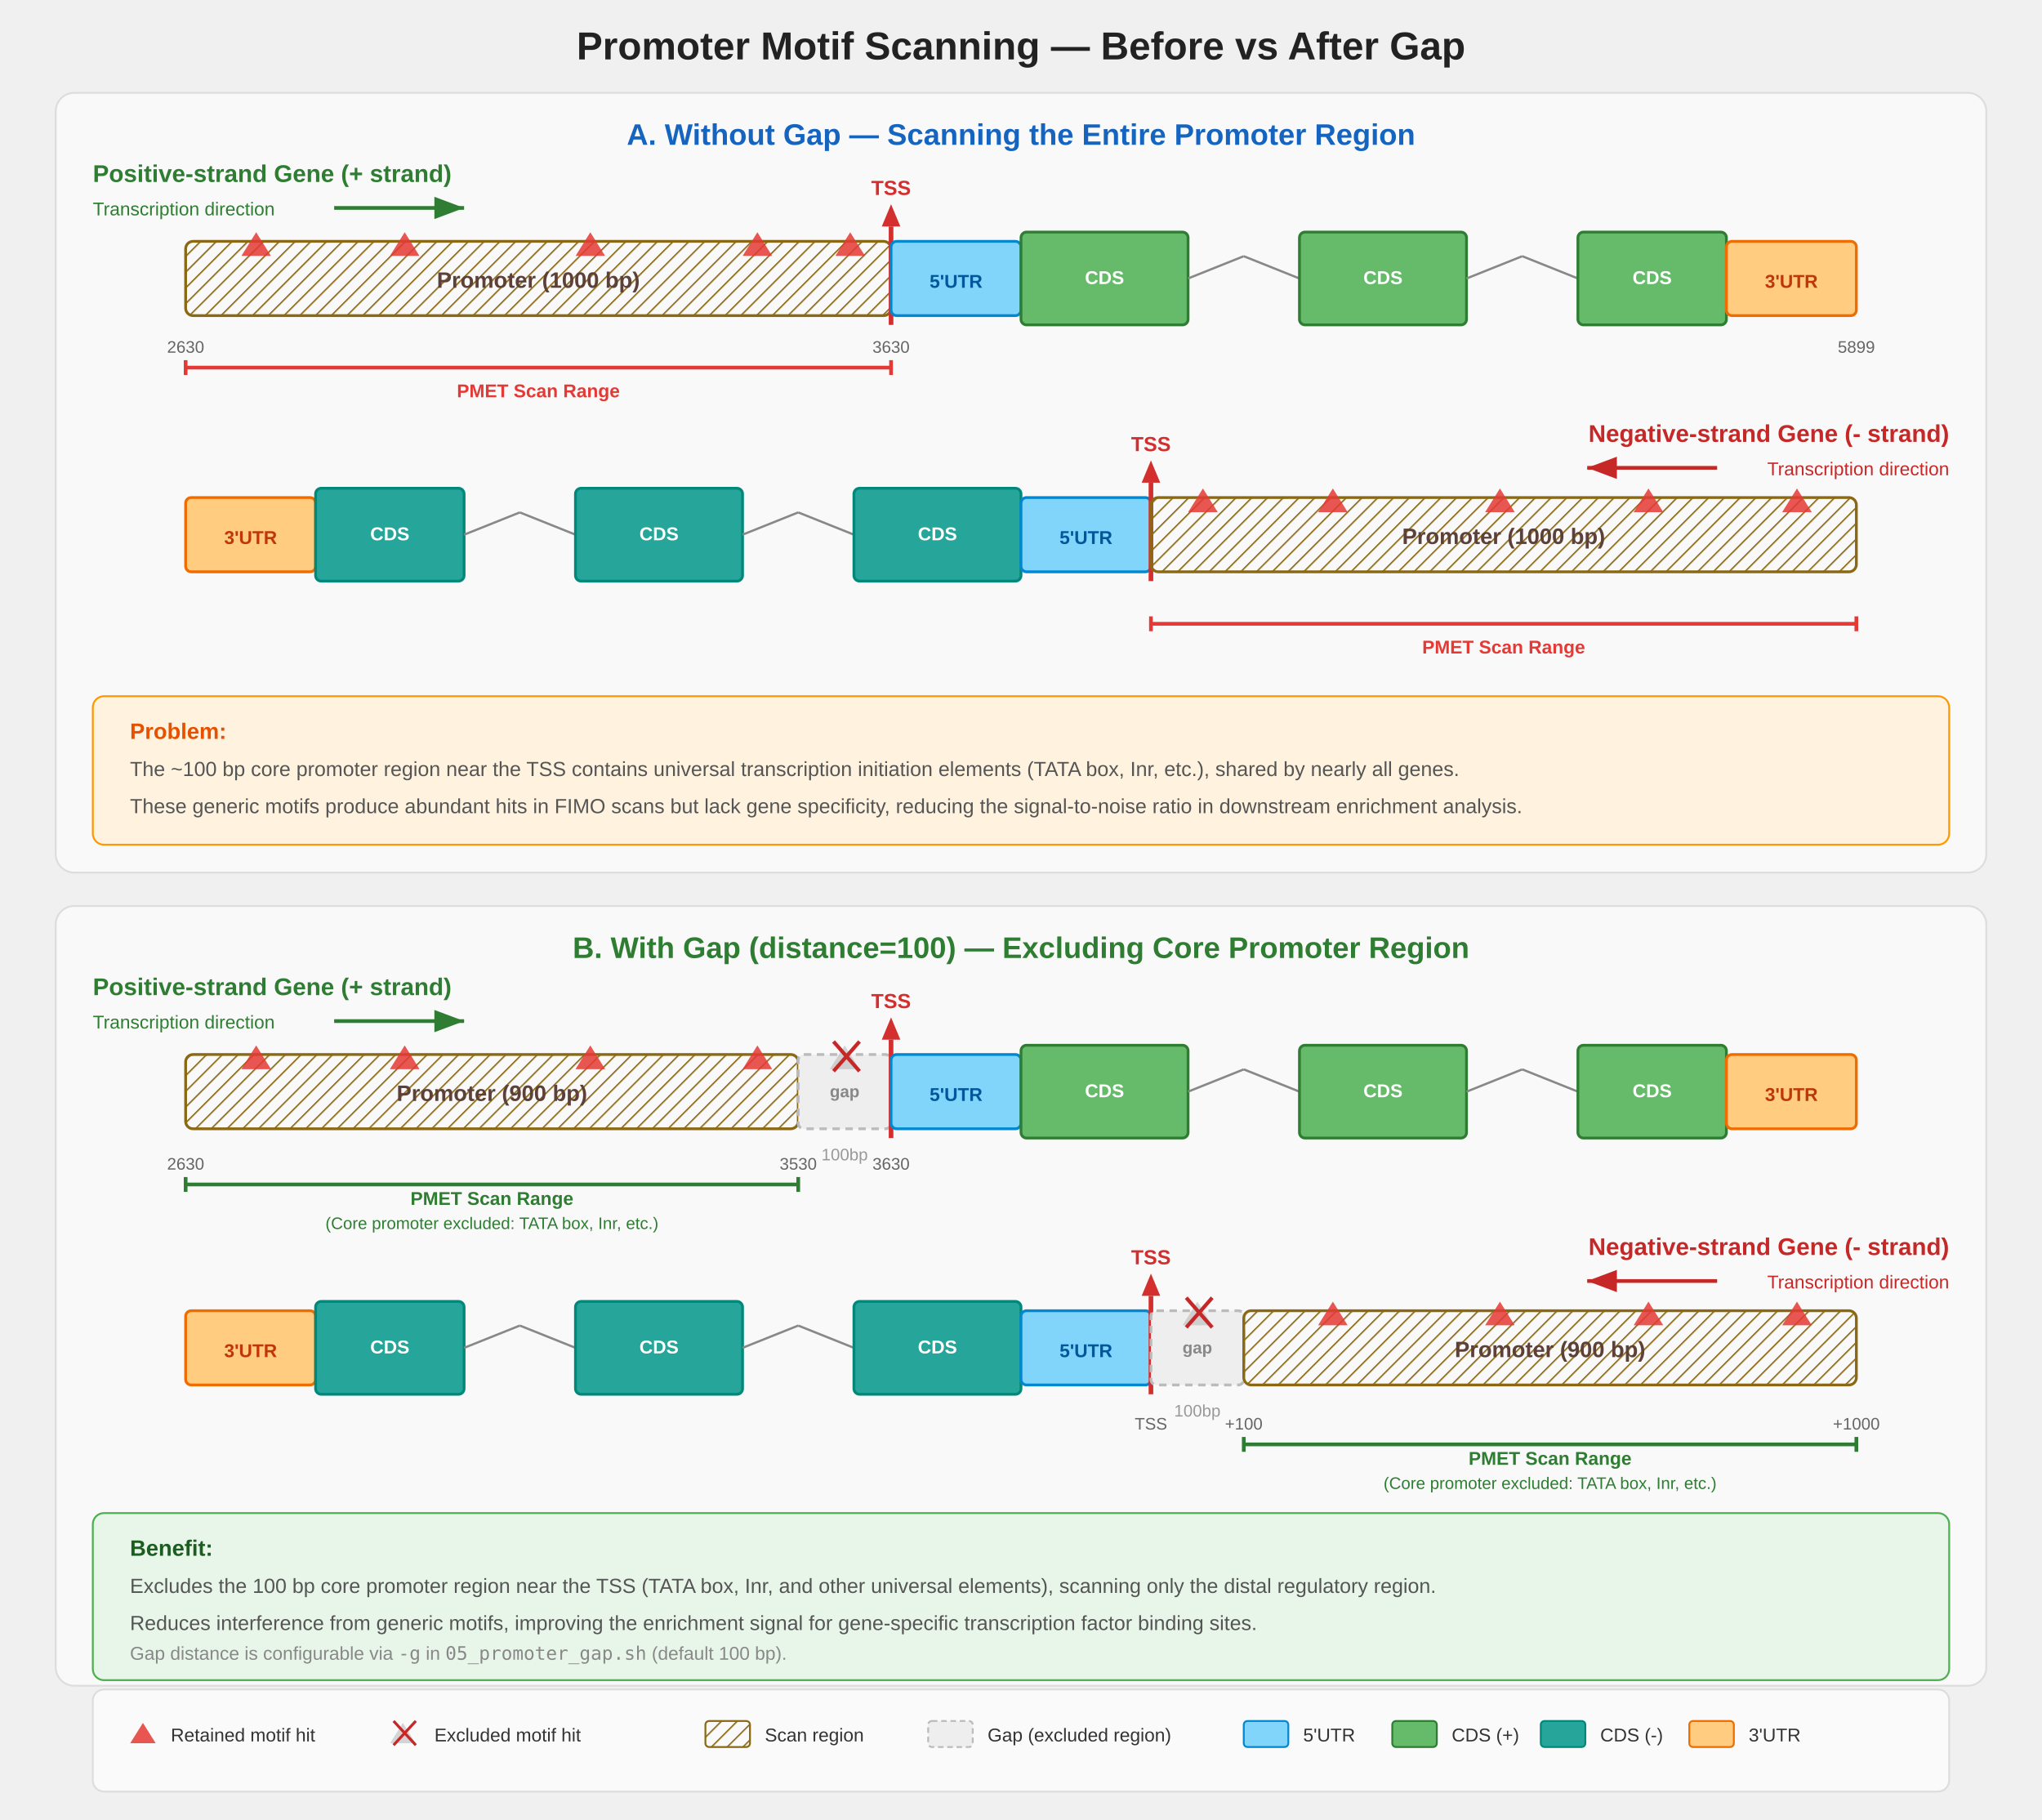
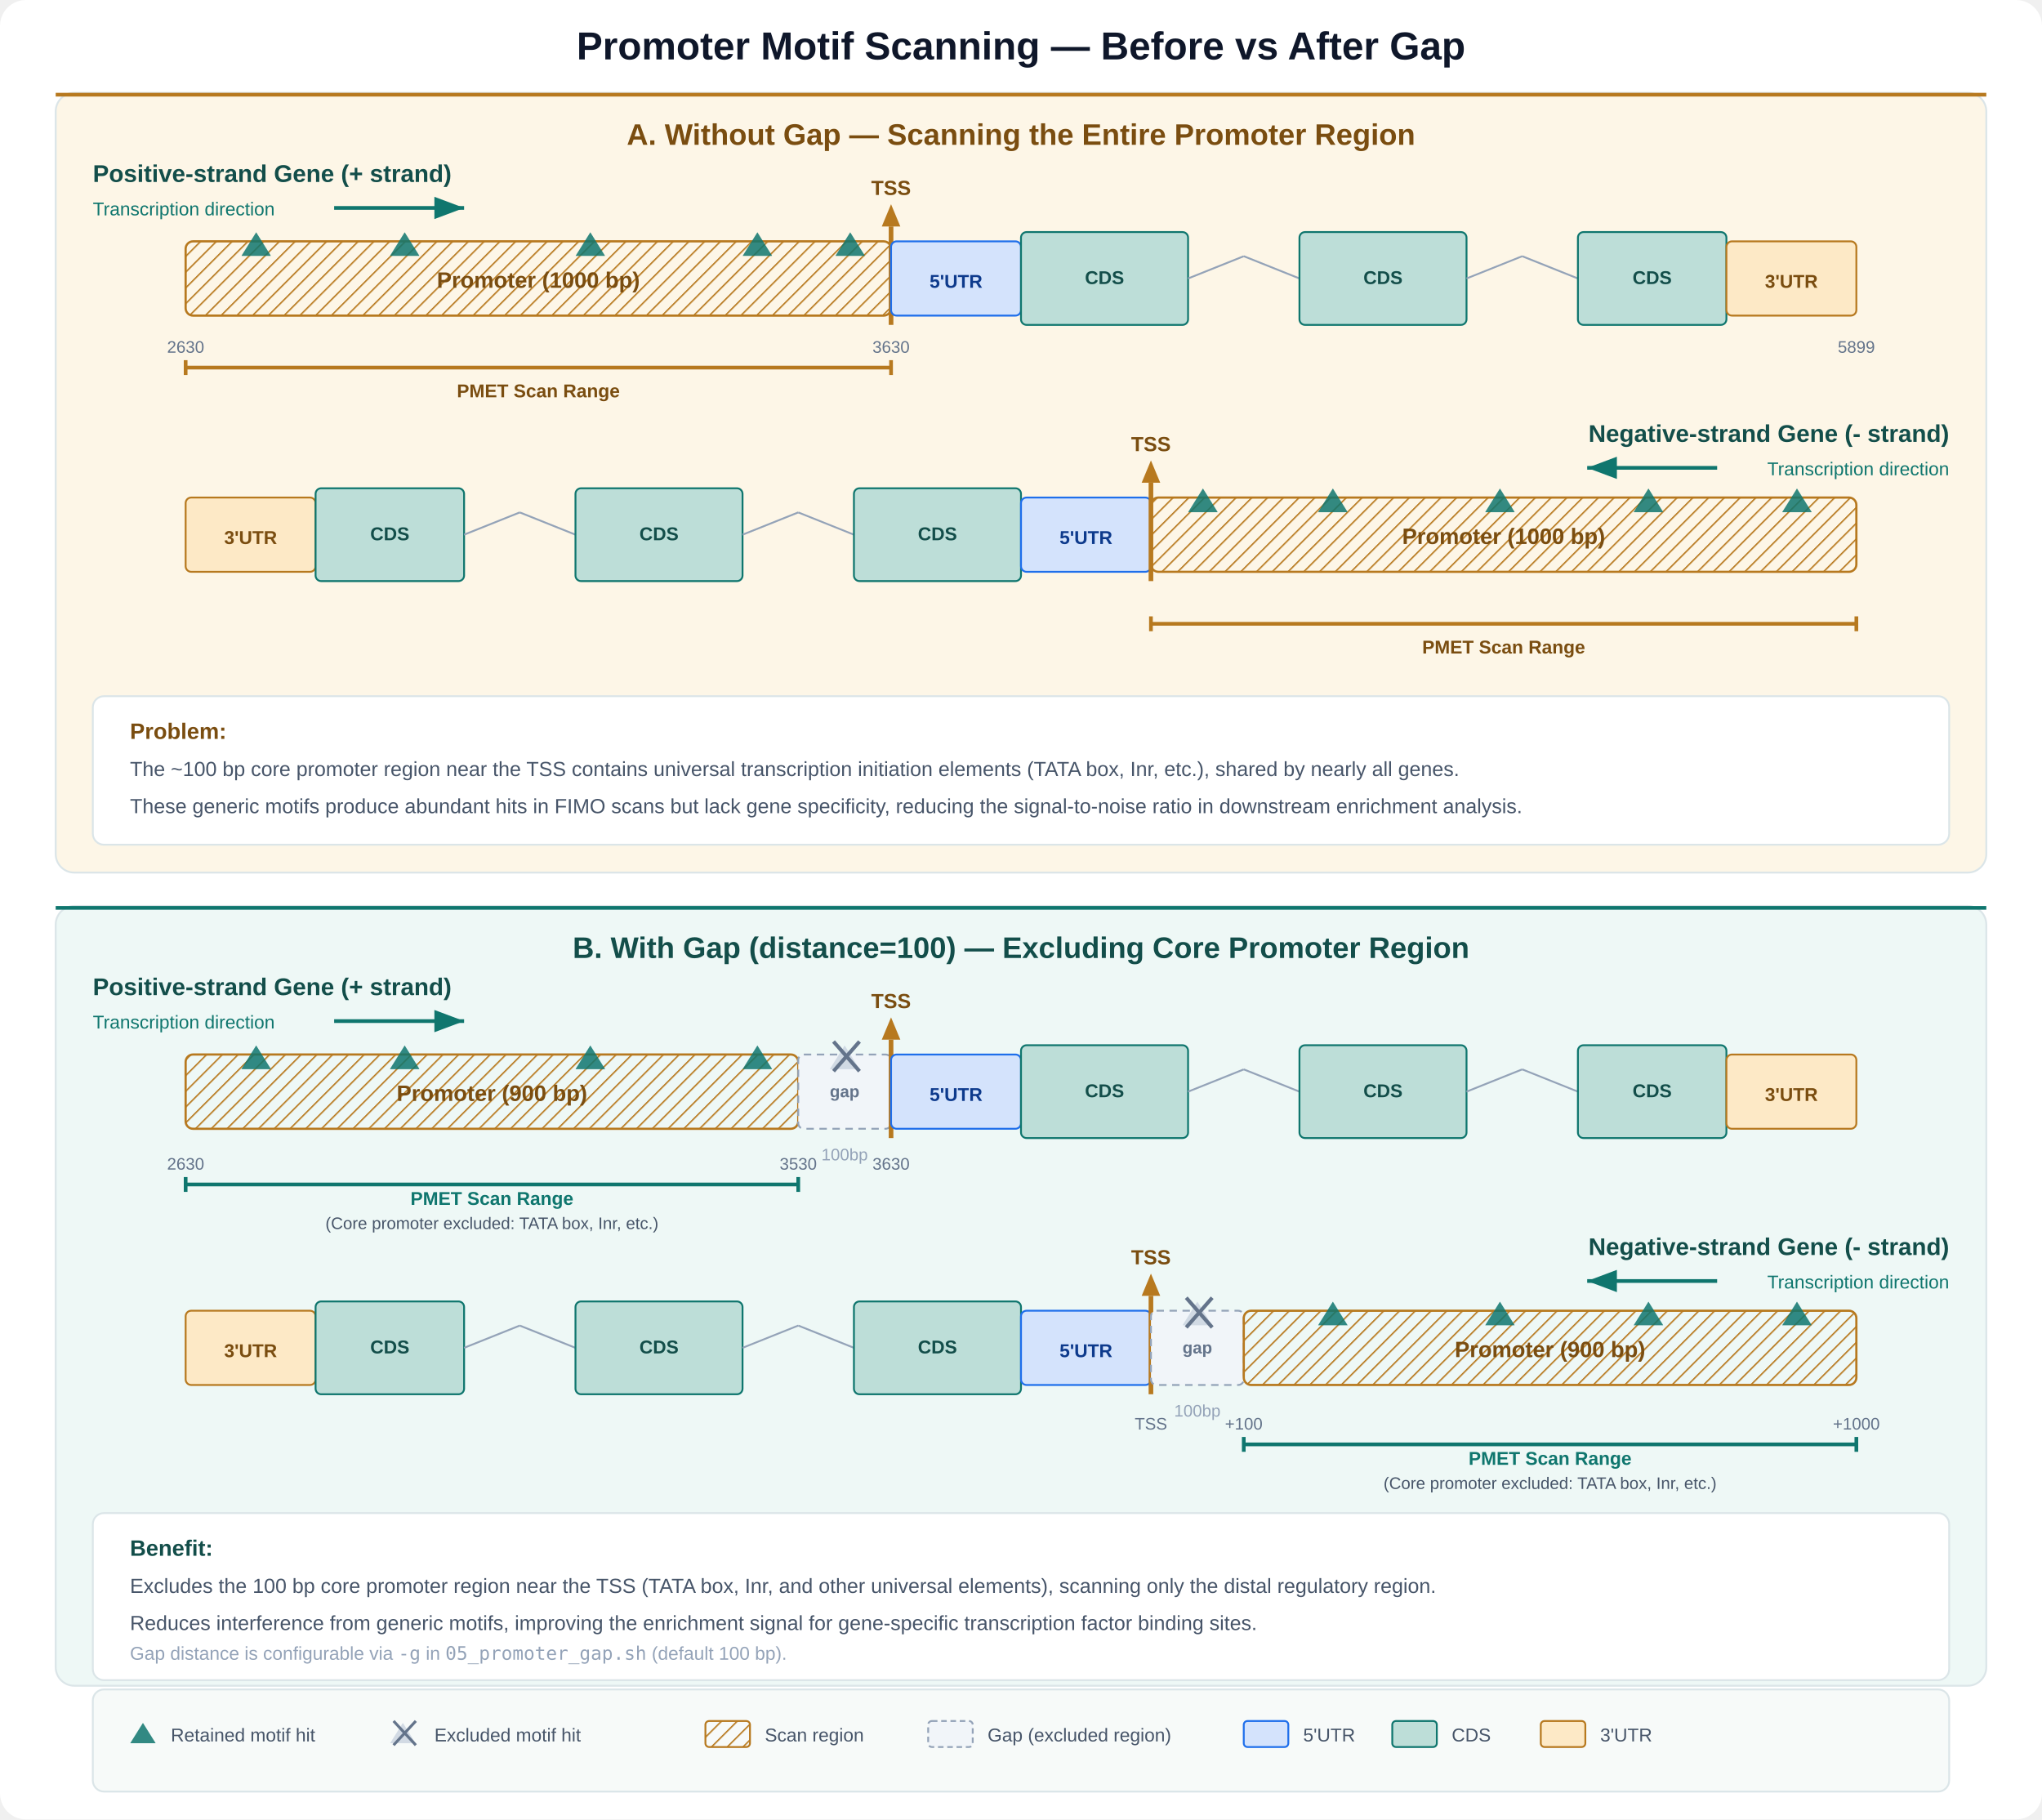
- <svg xmlns="http://www.w3.org/2000/svg" viewBox="0 0 1100 980" font-family="Arial, sans-serif">
+ <svg xmlns="http://www.w3.org/2000/svg" viewBox="0 0 1100 980" role="img" aria-labelledby="gapen-title gapen-desc" lang="en" font-family="-apple-system, BlinkMacSystemFont, 'Segoe UI', Arial, sans-serif">
  <defs>
-     <marker id="arrowR" markerWidth="8" markerHeight="6" refX="8" refY="3" orient="auto">
-       <polygon points="0 0, 8 3, 0 6" fill="#2e7d32" />
+     <marker id="arrPrimary" markerWidth="8" markerHeight="6" refX="8" refY="3" orient="auto">
+       <polygon points="0 0, 8 3, 0 6" fill="#0f766e" />
    </marker>
-     <marker id="arrowRed" markerWidth="8" markerHeight="6" refX="8" refY="3" orient="auto">
-       <polygon points="0 0, 8 3, 0 6" fill="#c62828" />
+     <marker id="arrAccent" markerWidth="8" markerHeight="6" refX="8" refY="3" orient="auto">
+       <polygon points="0 0, 8 3, 0 6" fill="#b7791f" />
    </marker>
    <pattern id="hatch" patternUnits="userSpaceOnUse" width="6" height="6" patternTransform="rotate(45)">
-       <line x1="0" y1="0" x2="0" y2="6" stroke="#8b6914" stroke-width="1.5" />
+       <line x1="0" y1="0" x2="0" y2="6" stroke="#b7791f" stroke-width="1.5" />
    </pattern>
    <symbol id="motif" viewBox="0 0 20 16">
-       <polygon points="10,0 20,16 0,16" fill="#e53935" opacity="0.85" />
+       <polygon points="10,0 20,16 0,16" fill="#0f766e" opacity="0.85" />
    </symbol>
    <symbol id="motifGray" viewBox="0 0 20 16">
-       <polygon points="10,0 20,16 0,16" fill="#bbb" opacity="0.6" />
+       <polygon points="10,0 20,16 0,16" fill="#cbd5e1" opacity="0.85" />
    </symbol>
  </defs>
-   <text x="550" y="32" text-anchor="middle" font-size="21" font-weight="bold" fill="#222">Promoter Motif Scanning — Before vs After Gap</text>
-   <rect x="30" y="50" width="1040" height="420" rx="10" fill="#f9f9f9" stroke="#ddd" stroke-width="1" />
-   <text x="550" y="78" text-anchor="middle" font-size="16" font-weight="bold" fill="#1565c0">A. Without Gap — Scanning the Entire Promoter Region</text>
-   <text x="50" y="98" font-size="13" font-weight="bold" fill="#2e7d32">Positive-strand Gene (+ strand)</text>
-   <text x="50" y="116" font-size="10" fill="#2e7d32">Transcription direction</text>
-   <line x1="180" y1="112" x2="250" y2="112" stroke="#2e7d32" stroke-width="2" marker-end="url(#arrowR)" />
-   <rect x="100" y="130" width="380" height="40" rx="4" fill="url(#hatch)" stroke="#8b6914" stroke-width="1.5" />
-   <text x="290" y="155" text-anchor="middle" font-size="12" font-weight="bold" fill="#5d4037">Promoter (1000 bp)</text>
+   <rect x="0" y="0" width="1100" height="980" rx="14" fill="#ffffff" />
+   <text x="550" y="32" text-anchor="middle" font-size="21" font-weight="700" fill="#0f172a">Promoter Motif Scanning — Before vs After Gap</text>
+   <rect x="30" y="50" width="1040" height="420" rx="10" fill="#fdf6e7" stroke="#dbe5e8" stroke-width="1" />
+   <rect x="30" y="50" width="1040" height="2" fill="#b7791f" />
+   <text x="550" y="78" text-anchor="middle" font-size="16" font-weight="700" fill="#7a4d10">A. Without Gap — Scanning the Entire Promoter Region</text>
+   <text x="50" y="98" font-size="13" font-weight="700" fill="#134e4a">Positive-strand Gene (+ strand)</text>
+   <text x="50" y="116" font-size="10" fill="#0f766e">Transcription direction</text>
+   <line x1="180" y1="112" x2="250" y2="112" stroke="#0f766e" stroke-width="2" marker-end="url(#arrPrimary)" />
+   <rect x="100" y="130" width="380" height="40" rx="4" fill="url(#hatch)" stroke="#b7791f" stroke-width="1.2" />
+   <text x="290" y="155" text-anchor="middle" font-size="12" font-weight="700" fill="#7a4d10">Promoter (1000 bp)</text>
  <use href="#motif" x="130" y="125" width="16" height="13" />
  <use href="#motif" x="210" y="125" width="16" height="13" />
  <use href="#motif" x="310" y="125" width="16" height="13" />
  <use href="#motif" x="400" y="125" width="16" height="13" />
  <use href="#motif" x="450" y="125" width="16" height="13" />
-   <line x1="480" y1="122" x2="480" y2="175" stroke="#d32f2f" stroke-width="2.5" />
-   <polygon points="475,122 480,110 485,122" fill="#d32f2f" />
-   <text x="480" y="105" text-anchor="middle" font-size="11" font-weight="bold" fill="#d32f2f">TSS</text>
-   <rect x="480" y="130" width="70" height="40" rx="3" fill="#81d4fa" stroke="#0288d1" stroke-width="1.5" />
-   <text x="515" y="155" text-anchor="middle" font-size="10" font-weight="bold" fill="#01579b">5'UTR</text>
-   <rect x="550" y="125" width="90" height="50" rx="3" fill="#66bb6a" stroke="#2e7d32" stroke-width="1.5" />
-   <text x="595" y="153" text-anchor="middle" font-size="10" font-weight="bold" fill="#fff">CDS</text>
-   <line x1="640" y1="150" x2="670" y2="138" stroke="#888" stroke-width="1.2" />
-   <line x1="670" y1="138" x2="700" y2="150" stroke="#888" stroke-width="1.2" />
-   <rect x="700" y="125" width="90" height="50" rx="3" fill="#66bb6a" stroke="#2e7d32" stroke-width="1.5" />
-   <text x="745" y="153" text-anchor="middle" font-size="10" font-weight="bold" fill="#fff">CDS</text>
-   <line x1="790" y1="150" x2="820" y2="138" stroke="#888" stroke-width="1.2" />
-   <line x1="820" y1="138" x2="850" y2="150" stroke="#888" stroke-width="1.2" />
-   <rect x="850" y="125" width="80" height="50" rx="3" fill="#66bb6a" stroke="#2e7d32" stroke-width="1.5" />
-   <text x="890" y="153" text-anchor="middle" font-size="10" font-weight="bold" fill="#fff">CDS</text>
-   <rect x="930" y="130" width="70" height="40" rx="3" fill="#ffcc80" stroke="#ef6c00" stroke-width="1.5" />
-   <text x="965" y="155" text-anchor="middle" font-size="10" font-weight="bold" fill="#bf360c">3'UTR</text>
-   <text x="100" y="190" text-anchor="middle" font-size="9" fill="#666">2630</text>
-   <text x="480" y="190" text-anchor="middle" font-size="9" fill="#666">3630</text>
-   <text x="1000" y="190" text-anchor="middle" font-size="9" fill="#666">5899</text>
-   <line x1="100" y1="198" x2="480" y2="198" stroke="#e53935" stroke-width="2" />
-   <line x1="100" y1="194" x2="100" y2="202" stroke="#e53935" stroke-width="2" />
-   <line x1="480" y1="194" x2="480" y2="202" stroke="#e53935" stroke-width="2" />
-   <text x="290" y="214" text-anchor="middle" font-size="10" font-weight="bold" fill="#e53935">PMET Scan Range</text>
-   <text x="1050" y="238" text-anchor="end" font-size="13" font-weight="bold" fill="#c62828">Negative-strand Gene (- strand)</text>
-   <text x="1050" y="256" text-anchor="end" font-size="10" fill="#c62828">Transcription direction</text>
+   <line x1="480" y1="122" x2="480" y2="175" stroke="#b7791f" stroke-width="2.5" />
+   <polygon points="475,122 480,110 485,122" fill="#b7791f" />
+   <text x="480" y="105" text-anchor="middle" font-size="11" font-weight="700" fill="#7a4d10">TSS</text>
+   <rect x="480" y="130" width="70" height="40" rx="3" fill="#d4e3fc" stroke="#1f6feb" stroke-width="1" />
+   <text x="515" y="155" text-anchor="middle" font-size="10" font-weight="700" fill="#0d3a8c">5'UTR</text>
+   <rect x="550" y="125" width="90" height="50" rx="3" fill="#bdded8" stroke="#0f766e" stroke-width="1" />
+   <text x="595" y="153" text-anchor="middle" font-size="10" font-weight="700" fill="#134e4a">CDS</text>
+   <line x1="640" y1="150" x2="670" y2="138" stroke="#94a3b8" stroke-width="1" />
+   <line x1="670" y1="138" x2="700" y2="150" stroke="#94a3b8" stroke-width="1" />
+   <rect x="700" y="125" width="90" height="50" rx="3" fill="#bdded8" stroke="#0f766e" stroke-width="1" />
+   <text x="745" y="153" text-anchor="middle" font-size="10" font-weight="700" fill="#134e4a">CDS</text>
+   <line x1="790" y1="150" x2="820" y2="138" stroke="#94a3b8" stroke-width="1" />
+   <line x1="820" y1="138" x2="850" y2="150" stroke="#94a3b8" stroke-width="1" />
+   <rect x="850" y="125" width="80" height="50" rx="3" fill="#bdded8" stroke="#0f766e" stroke-width="1" />
+   <text x="890" y="153" text-anchor="middle" font-size="10" font-weight="700" fill="#134e4a">CDS</text>
+   <rect x="930" y="130" width="70" height="40" rx="3" fill="#fde9c6" stroke="#b7791f" stroke-width="1" />
+   <text x="965" y="155" text-anchor="middle" font-size="10" font-weight="700" fill="#7a4d10">3'UTR</text>
+   <g font-size="9" fill="#64748b">
+     <text x="100" y="190" text-anchor="middle">2630</text>
+     <text x="480" y="190" text-anchor="middle">3630</text>
+     <text x="1000" y="190" text-anchor="middle">5899</text>
+   </g>
+   <line x1="100" y1="198" x2="480" y2="198" stroke="#b7791f" stroke-width="2" />
+   <line x1="100" y1="194" x2="100" y2="202" stroke="#b7791f" stroke-width="2" />
+   <line x1="480" y1="194" x2="480" y2="202" stroke="#b7791f" stroke-width="2" />
+   <text x="290" y="214" text-anchor="middle" font-size="10" font-weight="700" fill="#7a4d10">PMET Scan Range</text>
+   <text x="1050" y="238" text-anchor="end" font-size="13" font-weight="700" fill="#134e4a">Negative-strand Gene (- strand)</text>
+   <text x="1050" y="256" text-anchor="end" font-size="10" fill="#0f766e">Transcription direction</text>
  <g transform="translate(985, 0) scale(-1, 1)">
-     <line x1="60" y1="252" x2="130" y2="252" stroke="#c62828" stroke-width="2" marker-end="url(#arrowRed)" />
-   </g>
-   <rect x="100" y="268" width="70" height="40" rx="3" fill="#ffcc80" stroke="#ef6c00" stroke-width="1.5" />
-   <text x="135" y="293" text-anchor="middle" font-size="10" font-weight="bold" fill="#bf360c">3'UTR</text>
-   <rect x="170" y="263" width="80" height="50" rx="3" fill="#26a69a" stroke="#00897b" stroke-width="1.5" />
-   <text x="210" y="291" text-anchor="middle" font-size="10" font-weight="bold" fill="#fff">CDS</text>
-   <line x1="250" y1="288" x2="280" y2="276" stroke="#888" stroke-width="1.2" />
-   <line x1="280" y1="276" x2="310" y2="288" stroke="#888" stroke-width="1.2" />
-   <rect x="310" y="263" width="90" height="50" rx="3" fill="#26a69a" stroke="#00897b" stroke-width="1.5" />
-   <text x="355" y="291" text-anchor="middle" font-size="10" font-weight="bold" fill="#fff">CDS</text>
-   <line x1="400" y1="288" x2="430" y2="276" stroke="#888" stroke-width="1.2" />
-   <line x1="430" y1="276" x2="460" y2="288" stroke="#888" stroke-width="1.2" />
-   <rect x="460" y="263" width="90" height="50" rx="3" fill="#26a69a" stroke="#00897b" stroke-width="1.5" />
-   <text x="505" y="291" text-anchor="middle" font-size="10" font-weight="bold" fill="#fff">CDS</text>
-   <rect x="550" y="268" width="70" height="40" rx="3" fill="#81d4fa" stroke="#0288d1" stroke-width="1.5" />
-   <text x="585" y="293" text-anchor="middle" font-size="10" font-weight="bold" fill="#01579b">5'UTR</text>
-   <line x1="620" y1="260" x2="620" y2="313" stroke="#d32f2f" stroke-width="2.5" />
-   <polygon points="615,260 620,248 625,260" fill="#d32f2f" />
-   <text x="620" y="243" text-anchor="middle" font-size="11" font-weight="bold" fill="#d32f2f">TSS</text>
-   <rect x="620" y="268" width="380" height="40" rx="4" fill="url(#hatch)" stroke="#8b6914" stroke-width="1.5" />
-   <text x="810" y="293" text-anchor="middle" font-size="12" font-weight="bold" fill="#5d4037">Promoter (1000 bp)</text>
+     <line x1="60" y1="252" x2="130" y2="252" stroke="#0f766e" stroke-width="2" marker-end="url(#arrPrimary)" />
+   </g>
+   <rect x="100" y="268" width="70" height="40" rx="3" fill="#fde9c6" stroke="#b7791f" stroke-width="1" />
+   <text x="135" y="293" text-anchor="middle" font-size="10" font-weight="700" fill="#7a4d10">3'UTR</text>
+   <rect x="170" y="263" width="80" height="50" rx="3" fill="#bdded8" stroke="#0f766e" stroke-width="1" />
+   <text x="210" y="291" text-anchor="middle" font-size="10" font-weight="700" fill="#134e4a">CDS</text>
+   <line x1="250" y1="288" x2="280" y2="276" stroke="#94a3b8" stroke-width="1" />
+   <line x1="280" y1="276" x2="310" y2="288" stroke="#94a3b8" stroke-width="1" />
+   <rect x="310" y="263" width="90" height="50" rx="3" fill="#bdded8" stroke="#0f766e" stroke-width="1" />
+   <text x="355" y="291" text-anchor="middle" font-size="10" font-weight="700" fill="#134e4a">CDS</text>
+   <line x1="400" y1="288" x2="430" y2="276" stroke="#94a3b8" stroke-width="1" />
+   <line x1="430" y1="276" x2="460" y2="288" stroke="#94a3b8" stroke-width="1" />
+   <rect x="460" y="263" width="90" height="50" rx="3" fill="#bdded8" stroke="#0f766e" stroke-width="1" />
+   <text x="505" y="291" text-anchor="middle" font-size="10" font-weight="700" fill="#134e4a">CDS</text>
+   <rect x="550" y="268" width="70" height="40" rx="3" fill="#d4e3fc" stroke="#1f6feb" stroke-width="1" />
+   <text x="585" y="293" text-anchor="middle" font-size="10" font-weight="700" fill="#0d3a8c">5'UTR</text>
+   <line x1="620" y1="260" x2="620" y2="313" stroke="#b7791f" stroke-width="2.5" />
+   <polygon points="615,260 620,248 625,260" fill="#b7791f" />
+   <text x="620" y="243" text-anchor="middle" font-size="11" font-weight="700" fill="#7a4d10">TSS</text>
+   <rect x="620" y="268" width="380" height="40" rx="4" fill="url(#hatch)" stroke="#b7791f" stroke-width="1.2" />
+   <text x="810" y="293" text-anchor="middle" font-size="12" font-weight="700" fill="#7a4d10">Promoter (1000 bp)</text>
  <use href="#motif" x="640" y="263" width="16" height="13" />
  <use href="#motif" x="710" y="263" width="16" height="13" />
  <use href="#motif" x="800" y="263" width="16" height="13" />
  <use href="#motif" x="880" y="263" width="16" height="13" />
  <use href="#motif" x="960" y="263" width="16" height="13" />
-   <line x1="620" y1="336" x2="1000" y2="336" stroke="#e53935" stroke-width="2" />
-   <line x1="620" y1="332" x2="620" y2="340" stroke="#e53935" stroke-width="2" />
-   <line x1="1000" y1="332" x2="1000" y2="340" stroke="#e53935" stroke-width="2" />
-   <text x="810" y="352" text-anchor="middle" font-size="10" font-weight="bold" fill="#e53935">PMET Scan Range</text>
-   <rect x="50" y="375" width="1000" height="80" rx="6" fill="#fff3e0" stroke="#ff9800" stroke-width="1" />
-   <text x="70" y="398" font-size="12" font-weight="bold" fill="#e65100">Problem:</text>
-   <text x="70" y="418" font-size="11" fill="#555">The ~100 bp core promoter region near the TSS contains universal transcription initiation elements (TATA box, Inr, etc.), shared by nearly all genes.</text>
-   <text x="70" y="438" font-size="11" fill="#555">These generic motifs produce abundant hits in FIMO scans but lack gene specificity, reducing the signal-to-noise ratio in downstream enrichment analysis.</text>
-   <rect x="30" y="488" width="1040" height="420" rx="10" fill="#f9f9f9" stroke="#ddd" stroke-width="1" />
-   <text x="550" y="516" text-anchor="middle" font-size="16" font-weight="bold" fill="#2e7d32">B. With Gap (distance=100) — Excluding Core Promoter Region</text>
-   <text x="50" y="536" font-size="13" font-weight="bold" fill="#2e7d32">Positive-strand Gene (+ strand)</text>
-   <text x="50" y="554" font-size="10" fill="#2e7d32">Transcription direction</text>
-   <line x1="180" y1="550" x2="250" y2="550" stroke="#2e7d32" stroke-width="2" marker-end="url(#arrowR)" />
-   <rect x="100" y="568" width="330" height="40" rx="4" fill="url(#hatch)" stroke="#8b6914" stroke-width="1.5" />
-   <text x="265" y="593" text-anchor="middle" font-size="12" font-weight="bold" fill="#5d4037">Promoter (900 bp)</text>
-   <rect x="430" y="568" width="50" height="40" rx="3" fill="#eee" stroke="#bbb" stroke-width="1.5" stroke-dasharray="4,3" />
-   <text x="455" y="591" text-anchor="middle" font-size="9" font-weight="bold" fill="#888">gap</text>
-   <text x="455" y="625" text-anchor="middle" font-size="9" fill="#999">100bp</text>
+   <line x1="620" y1="336" x2="1000" y2="336" stroke="#b7791f" stroke-width="2" />
+   <line x1="620" y1="332" x2="620" y2="340" stroke="#b7791f" stroke-width="2" />
+   <line x1="1000" y1="332" x2="1000" y2="340" stroke="#b7791f" stroke-width="2" />
+   <text x="810" y="352" text-anchor="middle" font-size="10" font-weight="700" fill="#7a4d10">PMET Scan Range</text>
+   <rect x="50" y="375" width="1000" height="80" rx="6" fill="#ffffff" stroke="#dbe5e8" stroke-width="1" />
+   <text x="70" y="398" font-size="12" font-weight="700" fill="#7a4d10">Problem:</text>
+   <text x="70" y="418" font-size="11" fill="#475569">The ~100 bp core promoter region near the TSS contains universal transcription initiation elements (TATA box, Inr, etc.), shared by nearly all genes.</text>
+   <text x="70" y="438" font-size="11" fill="#475569">These generic motifs produce abundant hits in FIMO scans but lack gene specificity, reducing the signal-to-noise ratio in downstream enrichment analysis.</text>
+   <rect x="30" y="488" width="1040" height="420" rx="10" fill="#eef8f6" stroke="#dbe5e8" stroke-width="1" />
+   <rect x="30" y="488" width="1040" height="2" fill="#0f766e" />
+   <text x="550" y="516" text-anchor="middle" font-size="16" font-weight="700" fill="#134e4a">B. With Gap (distance=100) — Excluding Core Promoter Region</text>
+   <text x="50" y="536" font-size="13" font-weight="700" fill="#134e4a">Positive-strand Gene (+ strand)</text>
+   <text x="50" y="554" font-size="10" fill="#0f766e">Transcription direction</text>
+   <line x1="180" y1="550" x2="250" y2="550" stroke="#0f766e" stroke-width="2" marker-end="url(#arrPrimary)" />
+   <rect x="100" y="568" width="330" height="40" rx="4" fill="url(#hatch)" stroke="#b7791f" stroke-width="1.2" />
+   <text x="265" y="593" text-anchor="middle" font-size="12" font-weight="700" fill="#7a4d10">Promoter (900 bp)</text>
+   <rect x="430" y="568" width="50" height="40" rx="3" fill="#f1f5f9" stroke="#94a3b8" stroke-width="1" stroke-dasharray="4,3" />
+   <text x="455" y="591" text-anchor="middle" font-size="9" font-weight="700" fill="#64748b">gap</text>
+   <text x="455" y="625" text-anchor="middle" font-size="9" fill="#94a3b8">100bp</text>
  <use href="#motif" x="130" y="563" width="16" height="13" />
  <use href="#motif" x="210" y="563" width="16" height="13" />
  <use href="#motif" x="310" y="563" width="16" height="13" />
  <use href="#motif" x="400" y="563" width="16" height="13" />
  <use href="#motifGray" x="447" y="563" width="16" height="13" />
-   <line x1="449" y1="561" x2="463" y2="577" stroke="#c62828" stroke-width="2" />
-   <line x1="463" y1="561" x2="449" y2="577" stroke="#c62828" stroke-width="2" />
-   <line x1="480" y1="560" x2="480" y2="613" stroke="#d32f2f" stroke-width="2.5" />
-   <polygon points="475,560 480,548 485,560" fill="#d32f2f" />
-   <text x="480" y="543" text-anchor="middle" font-size="11" font-weight="bold" fill="#d32f2f">TSS</text>
-   <rect x="480" y="568" width="70" height="40" rx="3" fill="#81d4fa" stroke="#0288d1" stroke-width="1.5" />
-   <text x="515" y="593" text-anchor="middle" font-size="10" font-weight="bold" fill="#01579b">5'UTR</text>
-   <rect x="550" y="563" width="90" height="50" rx="3" fill="#66bb6a" stroke="#2e7d32" stroke-width="1.5" />
-   <text x="595" y="591" text-anchor="middle" font-size="10" font-weight="bold" fill="#fff">CDS</text>
-   <line x1="640" y1="588" x2="670" y2="576" stroke="#888" stroke-width="1.2" />
-   <line x1="670" y1="576" x2="700" y2="588" stroke="#888" stroke-width="1.2" />
-   <rect x="700" y="563" width="90" height="50" rx="3" fill="#66bb6a" stroke="#2e7d32" stroke-width="1.5" />
-   <text x="745" y="591" text-anchor="middle" font-size="10" font-weight="bold" fill="#fff">CDS</text>
-   <line x1="790" y1="588" x2="820" y2="576" stroke="#888" stroke-width="1.2" />
-   <line x1="820" y1="576" x2="850" y2="588" stroke="#888" stroke-width="1.2" />
-   <rect x="850" y="563" width="80" height="50" rx="3" fill="#66bb6a" stroke="#2e7d32" stroke-width="1.5" />
-   <text x="890" y="591" text-anchor="middle" font-size="10" font-weight="bold" fill="#fff">CDS</text>
-   <rect x="930" y="568" width="70" height="40" rx="3" fill="#ffcc80" stroke="#ef6c00" stroke-width="1.5" />
-   <text x="965" y="593" text-anchor="middle" font-size="10" font-weight="bold" fill="#bf360c">3'UTR</text>
-   <text x="100" y="630" text-anchor="middle" font-size="9" fill="#666">2630</text>
-   <text x="430" y="630" text-anchor="middle" font-size="9" fill="#666">3530</text>
-   <text x="480" y="630" text-anchor="middle" font-size="9" fill="#666">3630</text>
-   <line x1="100" y1="638" x2="430" y2="638" stroke="#2e7d32" stroke-width="2" />
-   <line x1="100" y1="634" x2="100" y2="642" stroke="#2e7d32" stroke-width="2" />
-   <line x1="430" y1="634" x2="430" y2="642" stroke="#2e7d32" stroke-width="2" />
-   <text x="265" y="649" text-anchor="middle" font-size="10" font-weight="bold" fill="#2e7d32">PMET Scan Range</text>
-   <text x="265" y="662" text-anchor="middle" font-size="9" fill="#2e7d32">(Core promoter excluded: TATA box, Inr, etc.)</text>
-   <text x="1050" y="676" text-anchor="end" font-size="13" font-weight="bold" fill="#c62828">Negative-strand Gene (- strand)</text>
-   <text x="1050" y="694" text-anchor="end" font-size="10" fill="#c62828">Transcription direction</text>
+   <line x1="449" y1="561" x2="463" y2="577" stroke="#64748b" stroke-width="2" />
+   <line x1="463" y1="561" x2="449" y2="577" stroke="#64748b" stroke-width="2" />
+   <line x1="480" y1="560" x2="480" y2="613" stroke="#b7791f" stroke-width="2.5" />
+   <polygon points="475,560 480,548 485,560" fill="#b7791f" />
+   <text x="480" y="543" text-anchor="middle" font-size="11" font-weight="700" fill="#7a4d10">TSS</text>
+   <rect x="480" y="568" width="70" height="40" rx="3" fill="#d4e3fc" stroke="#1f6feb" stroke-width="1" />
+   <text x="515" y="593" text-anchor="middle" font-size="10" font-weight="700" fill="#0d3a8c">5'UTR</text>
+   <rect x="550" y="563" width="90" height="50" rx="3" fill="#bdded8" stroke="#0f766e" stroke-width="1" />
+   <text x="595" y="591" text-anchor="middle" font-size="10" font-weight="700" fill="#134e4a">CDS</text>
+   <line x1="640" y1="588" x2="670" y2="576" stroke="#94a3b8" stroke-width="1" />
+   <line x1="670" y1="576" x2="700" y2="588" stroke="#94a3b8" stroke-width="1" />
+   <rect x="700" y="563" width="90" height="50" rx="3" fill="#bdded8" stroke="#0f766e" stroke-width="1" />
+   <text x="745" y="591" text-anchor="middle" font-size="10" font-weight="700" fill="#134e4a">CDS</text>
+   <line x1="790" y1="588" x2="820" y2="576" stroke="#94a3b8" stroke-width="1" />
+   <line x1="820" y1="576" x2="850" y2="588" stroke="#94a3b8" stroke-width="1" />
+   <rect x="850" y="563" width="80" height="50" rx="3" fill="#bdded8" stroke="#0f766e" stroke-width="1" />
+   <text x="890" y="591" text-anchor="middle" font-size="10" font-weight="700" fill="#134e4a">CDS</text>
+   <rect x="930" y="568" width="70" height="40" rx="3" fill="#fde9c6" stroke="#b7791f" stroke-width="1" />
+   <text x="965" y="593" text-anchor="middle" font-size="10" font-weight="700" fill="#7a4d10">3'UTR</text>
+   <g font-size="9" fill="#64748b">
+     <text x="100" y="630" text-anchor="middle">2630</text>
+     <text x="430" y="630" text-anchor="middle">3530</text>
+     <text x="480" y="630" text-anchor="middle">3630</text>
+   </g>
+   <line x1="100" y1="638" x2="430" y2="638" stroke="#0f766e" stroke-width="2" />
+   <line x1="100" y1="634" x2="100" y2="642" stroke="#0f766e" stroke-width="2" />
+   <line x1="430" y1="634" x2="430" y2="642" stroke="#0f766e" stroke-width="2" />
+   <text x="265" y="649" text-anchor="middle" font-size="10" font-weight="700" fill="#0f766e">PMET Scan Range</text>
+   <text x="265" y="662" text-anchor="middle" font-size="9" fill="#475569">(Core promoter excluded: TATA box, Inr, etc.)</text>
+   <text x="1050" y="676" text-anchor="end" font-size="13" font-weight="700" fill="#134e4a">Negative-strand Gene (- strand)</text>
+   <text x="1050" y="694" text-anchor="end" font-size="10" fill="#0f766e">Transcription direction</text>
  <g transform="translate(985, 0) scale(-1, 1)">
-     <line x1="60" y1="690" x2="130" y2="690" stroke="#c62828" stroke-width="2" marker-end="url(#arrowRed)" />
-   </g>
-   <rect x="100" y="706" width="70" height="40" rx="3" fill="#ffcc80" stroke="#ef6c00" stroke-width="1.5" />
-   <text x="135" y="731" text-anchor="middle" font-size="10" font-weight="bold" fill="#bf360c">3'UTR</text>
-   <rect x="170" y="701" width="80" height="50" rx="3" fill="#26a69a" stroke="#00897b" stroke-width="1.5" />
-   <text x="210" y="729" text-anchor="middle" font-size="10" font-weight="bold" fill="#fff">CDS</text>
-   <line x1="250" y1="726" x2="280" y2="714" stroke="#888" stroke-width="1.2" />
-   <line x1="280" y1="714" x2="310" y2="726" stroke="#888" stroke-width="1.2" />
-   <rect x="310" y="701" width="90" height="50" rx="3" fill="#26a69a" stroke="#00897b" stroke-width="1.5" />
-   <text x="355" y="729" text-anchor="middle" font-size="10" font-weight="bold" fill="#fff">CDS</text>
-   <line x1="400" y1="726" x2="430" y2="714" stroke="#888" stroke-width="1.2" />
-   <line x1="430" y1="714" x2="460" y2="726" stroke="#888" stroke-width="1.2" />
-   <rect x="460" y="701" width="90" height="50" rx="3" fill="#26a69a" stroke="#00897b" stroke-width="1.5" />
-   <text x="505" y="729" text-anchor="middle" font-size="10" font-weight="bold" fill="#fff">CDS</text>
-   <rect x="550" y="706" width="70" height="40" rx="3" fill="#81d4fa" stroke="#0288d1" stroke-width="1.5" />
-   <text x="585" y="731" text-anchor="middle" font-size="10" font-weight="bold" fill="#01579b">5'UTR</text>
-   <line x1="620" y1="698" x2="620" y2="751" stroke="#d32f2f" stroke-width="2.5" />
-   <polygon points="615,698 620,686 625,698" fill="#d32f2f" />
-   <text x="620" y="681" text-anchor="middle" font-size="11" font-weight="bold" fill="#d32f2f">TSS</text>
-   <rect x="620" y="706" width="50" height="40" rx="3" fill="#eee" stroke="#bbb" stroke-width="1.5" stroke-dasharray="4,3" />
-   <text x="645" y="729" text-anchor="middle" font-size="9" font-weight="bold" fill="#888">gap</text>
-   <text x="645" y="763" text-anchor="middle" font-size="9" fill="#999">100bp</text>
+     <line x1="60" y1="690" x2="130" y2="690" stroke="#0f766e" stroke-width="2" marker-end="url(#arrPrimary)" />
+   </g>
+   <rect x="100" y="706" width="70" height="40" rx="3" fill="#fde9c6" stroke="#b7791f" stroke-width="1" />
+   <text x="135" y="731" text-anchor="middle" font-size="10" font-weight="700" fill="#7a4d10">3'UTR</text>
+   <rect x="170" y="701" width="80" height="50" rx="3" fill="#bdded8" stroke="#0f766e" stroke-width="1" />
+   <text x="210" y="729" text-anchor="middle" font-size="10" font-weight="700" fill="#134e4a">CDS</text>
+   <line x1="250" y1="726" x2="280" y2="714" stroke="#94a3b8" stroke-width="1" />
+   <line x1="280" y1="714" x2="310" y2="726" stroke="#94a3b8" stroke-width="1" />
+   <rect x="310" y="701" width="90" height="50" rx="3" fill="#bdded8" stroke="#0f766e" stroke-width="1" />
+   <text x="355" y="729" text-anchor="middle" font-size="10" font-weight="700" fill="#134e4a">CDS</text>
+   <line x1="400" y1="726" x2="430" y2="714" stroke="#94a3b8" stroke-width="1" />
+   <line x1="430" y1="714" x2="460" y2="726" stroke="#94a3b8" stroke-width="1" />
+   <rect x="460" y="701" width="90" height="50" rx="3" fill="#bdded8" stroke="#0f766e" stroke-width="1" />
+   <text x="505" y="729" text-anchor="middle" font-size="10" font-weight="700" fill="#134e4a">CDS</text>
+   <rect x="550" y="706" width="70" height="40" rx="3" fill="#d4e3fc" stroke="#1f6feb" stroke-width="1" />
+   <text x="585" y="731" text-anchor="middle" font-size="10" font-weight="700" fill="#0d3a8c">5'UTR</text>
+   <line x1="620" y1="698" x2="620" y2="751" stroke="#b7791f" stroke-width="2.5" />
+   <polygon points="615,698 620,686 625,698" fill="#b7791f" />
+   <text x="620" y="681" text-anchor="middle" font-size="11" font-weight="700" fill="#7a4d10">TSS</text>
+   <rect x="620" y="706" width="50" height="40" rx="3" fill="#f1f5f9" stroke="#94a3b8" stroke-width="1" stroke-dasharray="4,3" />
+   <text x="645" y="729" text-anchor="middle" font-size="9" font-weight="700" fill="#64748b">gap</text>
+   <text x="645" y="763" text-anchor="middle" font-size="9" fill="#94a3b8">100bp</text>
  <use href="#motifGray" x="637" y="701" width="16" height="13" />
-   <line x1="639" y1="699" x2="653" y2="715" stroke="#c62828" stroke-width="2" />
-   <line x1="653" y1="699" x2="639" y2="715" stroke="#c62828" stroke-width="2" />
-   <rect x="670" y="706" width="330" height="40" rx="4" fill="url(#hatch)" stroke="#8b6914" stroke-width="1.5" />
-   <text x="835" y="731" text-anchor="middle" font-size="12" font-weight="bold" fill="#5d4037">Promoter (900 bp)</text>
+   <line x1="639" y1="699" x2="653" y2="715" stroke="#64748b" stroke-width="2" />
+   <line x1="653" y1="699" x2="639" y2="715" stroke="#64748b" stroke-width="2" />
+   <rect x="670" y="706" width="330" height="40" rx="4" fill="url(#hatch)" stroke="#b7791f" stroke-width="1.2" />
+   <text x="835" y="731" text-anchor="middle" font-size="12" font-weight="700" fill="#7a4d10">Promoter (900 bp)</text>
  <use href="#motif" x="710" y="701" width="16" height="13" />
  <use href="#motif" x="800" y="701" width="16" height="13" />
  <use href="#motif" x="880" y="701" width="16" height="13" />
  <use href="#motif" x="960" y="701" width="16" height="13" />
-   <text x="620" y="770" text-anchor="middle" font-size="9" fill="#666">TSS</text>
-   <text x="670" y="770" text-anchor="middle" font-size="9" fill="#666">+100</text>
-   <text x="1000" y="770" text-anchor="middle" font-size="9" fill="#666">+1000</text>
-   <line x1="670" y1="778" x2="1000" y2="778" stroke="#2e7d32" stroke-width="2" />
-   <line x1="670" y1="774" x2="670" y2="782" stroke="#2e7d32" stroke-width="2" />
-   <line x1="1000" y1="774" x2="1000" y2="782" stroke="#2e7d32" stroke-width="2" />
-   <text x="835" y="789" text-anchor="middle" font-size="10" font-weight="bold" fill="#2e7d32">PMET Scan Range</text>
-   <text x="835" y="802" text-anchor="middle" font-size="9" fill="#2e7d32">(Core promoter excluded: TATA box, Inr, etc.)</text>
-   <rect x="50" y="815" width="1000" height="90" rx="6" fill="#e8f5e9" stroke="#4caf50" stroke-width="1" />
-   <text x="70" y="838" font-size="12" font-weight="bold" fill="#1b5e20">Benefit:</text>
-   <text x="70" y="858" font-size="11" fill="#555">Excludes the 100 bp core promoter region near the TSS (TATA box, Inr, and other universal elements), scanning only the distal regulatory region.</text>
-   <text x="70" y="878" font-size="11" fill="#555">Reduces interference from generic motifs, improving the enrichment signal for gene-specific transcription factor binding sites.</text>
-   <text x="70" y="894" font-size="10" fill="#888">Gap distance is configurable via <tspan font-family="Menlo, Consolas, monospace">-g</tspan> in <tspan font-family="Menlo, Consolas, monospace">05_promoter_gap.sh</tspan> (default 100 bp).</text>
-   <rect x="50" y="910" width="1000" height="55" rx="6" fill="#fafafa" stroke="#ddd" stroke-width="1" />
+   <g font-size="9" fill="#64748b">
+     <text x="620" y="770" text-anchor="middle">TSS</text>
+     <text x="670" y="770" text-anchor="middle">+100</text>
+     <text x="1000" y="770" text-anchor="middle">+1000</text>
+   </g>
+   <line x1="670" y1="778" x2="1000" y2="778" stroke="#0f766e" stroke-width="2" />
+   <line x1="670" y1="774" x2="670" y2="782" stroke="#0f766e" stroke-width="2" />
+   <line x1="1000" y1="774" x2="1000" y2="782" stroke="#0f766e" stroke-width="2" />
+   <text x="835" y="789" text-anchor="middle" font-size="10" font-weight="700" fill="#0f766e">PMET Scan Range</text>
+   <text x="835" y="802" text-anchor="middle" font-size="9" fill="#475569">(Core promoter excluded: TATA box, Inr, etc.)</text>
+   <rect x="50" y="815" width="1000" height="90" rx="6" fill="#ffffff" stroke="#dbe5e8" stroke-width="1" />
+   <text x="70" y="838" font-size="12" font-weight="700" fill="#134e4a">Benefit:</text>
+   <text x="70" y="858" font-size="11" fill="#475569">Excludes the 100 bp core promoter region near the TSS (TATA box, Inr, and other universal elements), scanning only the distal regulatory region.</text>
+   <text x="70" y="878" font-size="11" fill="#475569">Reduces interference from generic motifs, improving the enrichment signal for gene-specific transcription factor binding sites.</text>
+   <text x="70" y="894" font-size="10" fill="#94a3b8">Gap distance is configurable via <tspan font-family="ui-monospace, SF Mono, Menlo, monospace">-g</tspan> in <tspan font-family="ui-monospace, SF Mono, Menlo, monospace">05_promoter_gap.sh</tspan> (default 100 bp).</text>
+   <rect x="50" y="910" width="1000" height="55" rx="6" fill="#f7faf9" stroke="#dbe5e8" stroke-width="1" />
  <use href="#motif" x="70" y="928" width="14" height="11" />
-   <text x="92" y="938" font-size="10" fill="#333">Retained motif hit</text>
+   <text x="92" y="938" font-size="10" fill="#475569">Retained motif hit</text>
  <use href="#motifGray" x="210" y="928" width="14" height="11" />
-   <line x1="212" y1="927" x2="224" y2="940" stroke="#c62828" stroke-width="1.5" />
-   <line x1="224" y1="927" x2="212" y2="940" stroke="#c62828" stroke-width="1.5" />
-   <text x="234" y="938" font-size="10" fill="#333">Excluded motif hit</text>
-   <rect x="380" y="927" width="24" height="14" rx="2" fill="url(#hatch)" stroke="#8b6914" stroke-width="1" />
-   <text x="412" y="938" font-size="10" fill="#333">Scan region</text>
-   <rect x="500" y="927" width="24" height="14" rx="2" fill="#eee" stroke="#bbb" stroke-width="1" stroke-dasharray="3,2" />
-   <text x="532" y="938" font-size="10" fill="#333">Gap (excluded region)</text>
-   <rect x="670" y="927" width="24" height="14" rx="2" fill="#81d4fa" stroke="#0288d1" stroke-width="1" />
-   <text x="702" y="938" font-size="10" fill="#333">5'UTR</text>
-   <rect x="750" y="927" width="24" height="14" rx="2" fill="#66bb6a" stroke="#2e7d32" stroke-width="1" />
-   <text x="782" y="938" font-size="10" fill="#333">CDS (+)</text>
-   <rect x="830" y="927" width="24" height="14" rx="2" fill="#26a69a" stroke="#00897b" stroke-width="1" />
-   <text x="862" y="938" font-size="10" fill="#333">CDS (-)</text>
-   <rect x="910" y="927" width="24" height="14" rx="2" fill="#ffcc80" stroke="#ef6c00" stroke-width="1" />
-   <text x="942" y="938" font-size="10" fill="#333">3'UTR</text>
+   <line x1="212" y1="927" x2="224" y2="940" stroke="#64748b" stroke-width="1.5" />
+   <line x1="224" y1="927" x2="212" y2="940" stroke="#64748b" stroke-width="1.5" />
+   <text x="234" y="938" font-size="10" fill="#475569">Excluded motif hit</text>
+   <rect x="380" y="927" width="24" height="14" rx="2" fill="url(#hatch)" stroke="#b7791f" stroke-width="1" />
+   <text x="412" y="938" font-size="10" fill="#475569">Scan region</text>
+   <rect x="500" y="927" width="24" height="14" rx="2" fill="#f1f5f9" stroke="#94a3b8" stroke-width="1" stroke-dasharray="3,2" />
+   <text x="532" y="938" font-size="10" fill="#475569">Gap (excluded region)</text>
+   <rect x="670" y="927" width="24" height="14" rx="2" fill="#d4e3fc" stroke="#1f6feb" stroke-width="1" />
+   <text x="702" y="938" font-size="10" fill="#475569">5'UTR</text>
+   <rect x="750" y="927" width="24" height="14" rx="2" fill="#bdded8" stroke="#0f766e" stroke-width="1" />
+   <text x="782" y="938" font-size="10" fill="#475569">CDS</text>
+   <rect x="830" y="927" width="24" height="14" rx="2" fill="#fde9c6" stroke="#b7791f" stroke-width="1" />
+   <text x="862" y="938" font-size="10" fill="#475569">3'UTR</text>
</svg>
